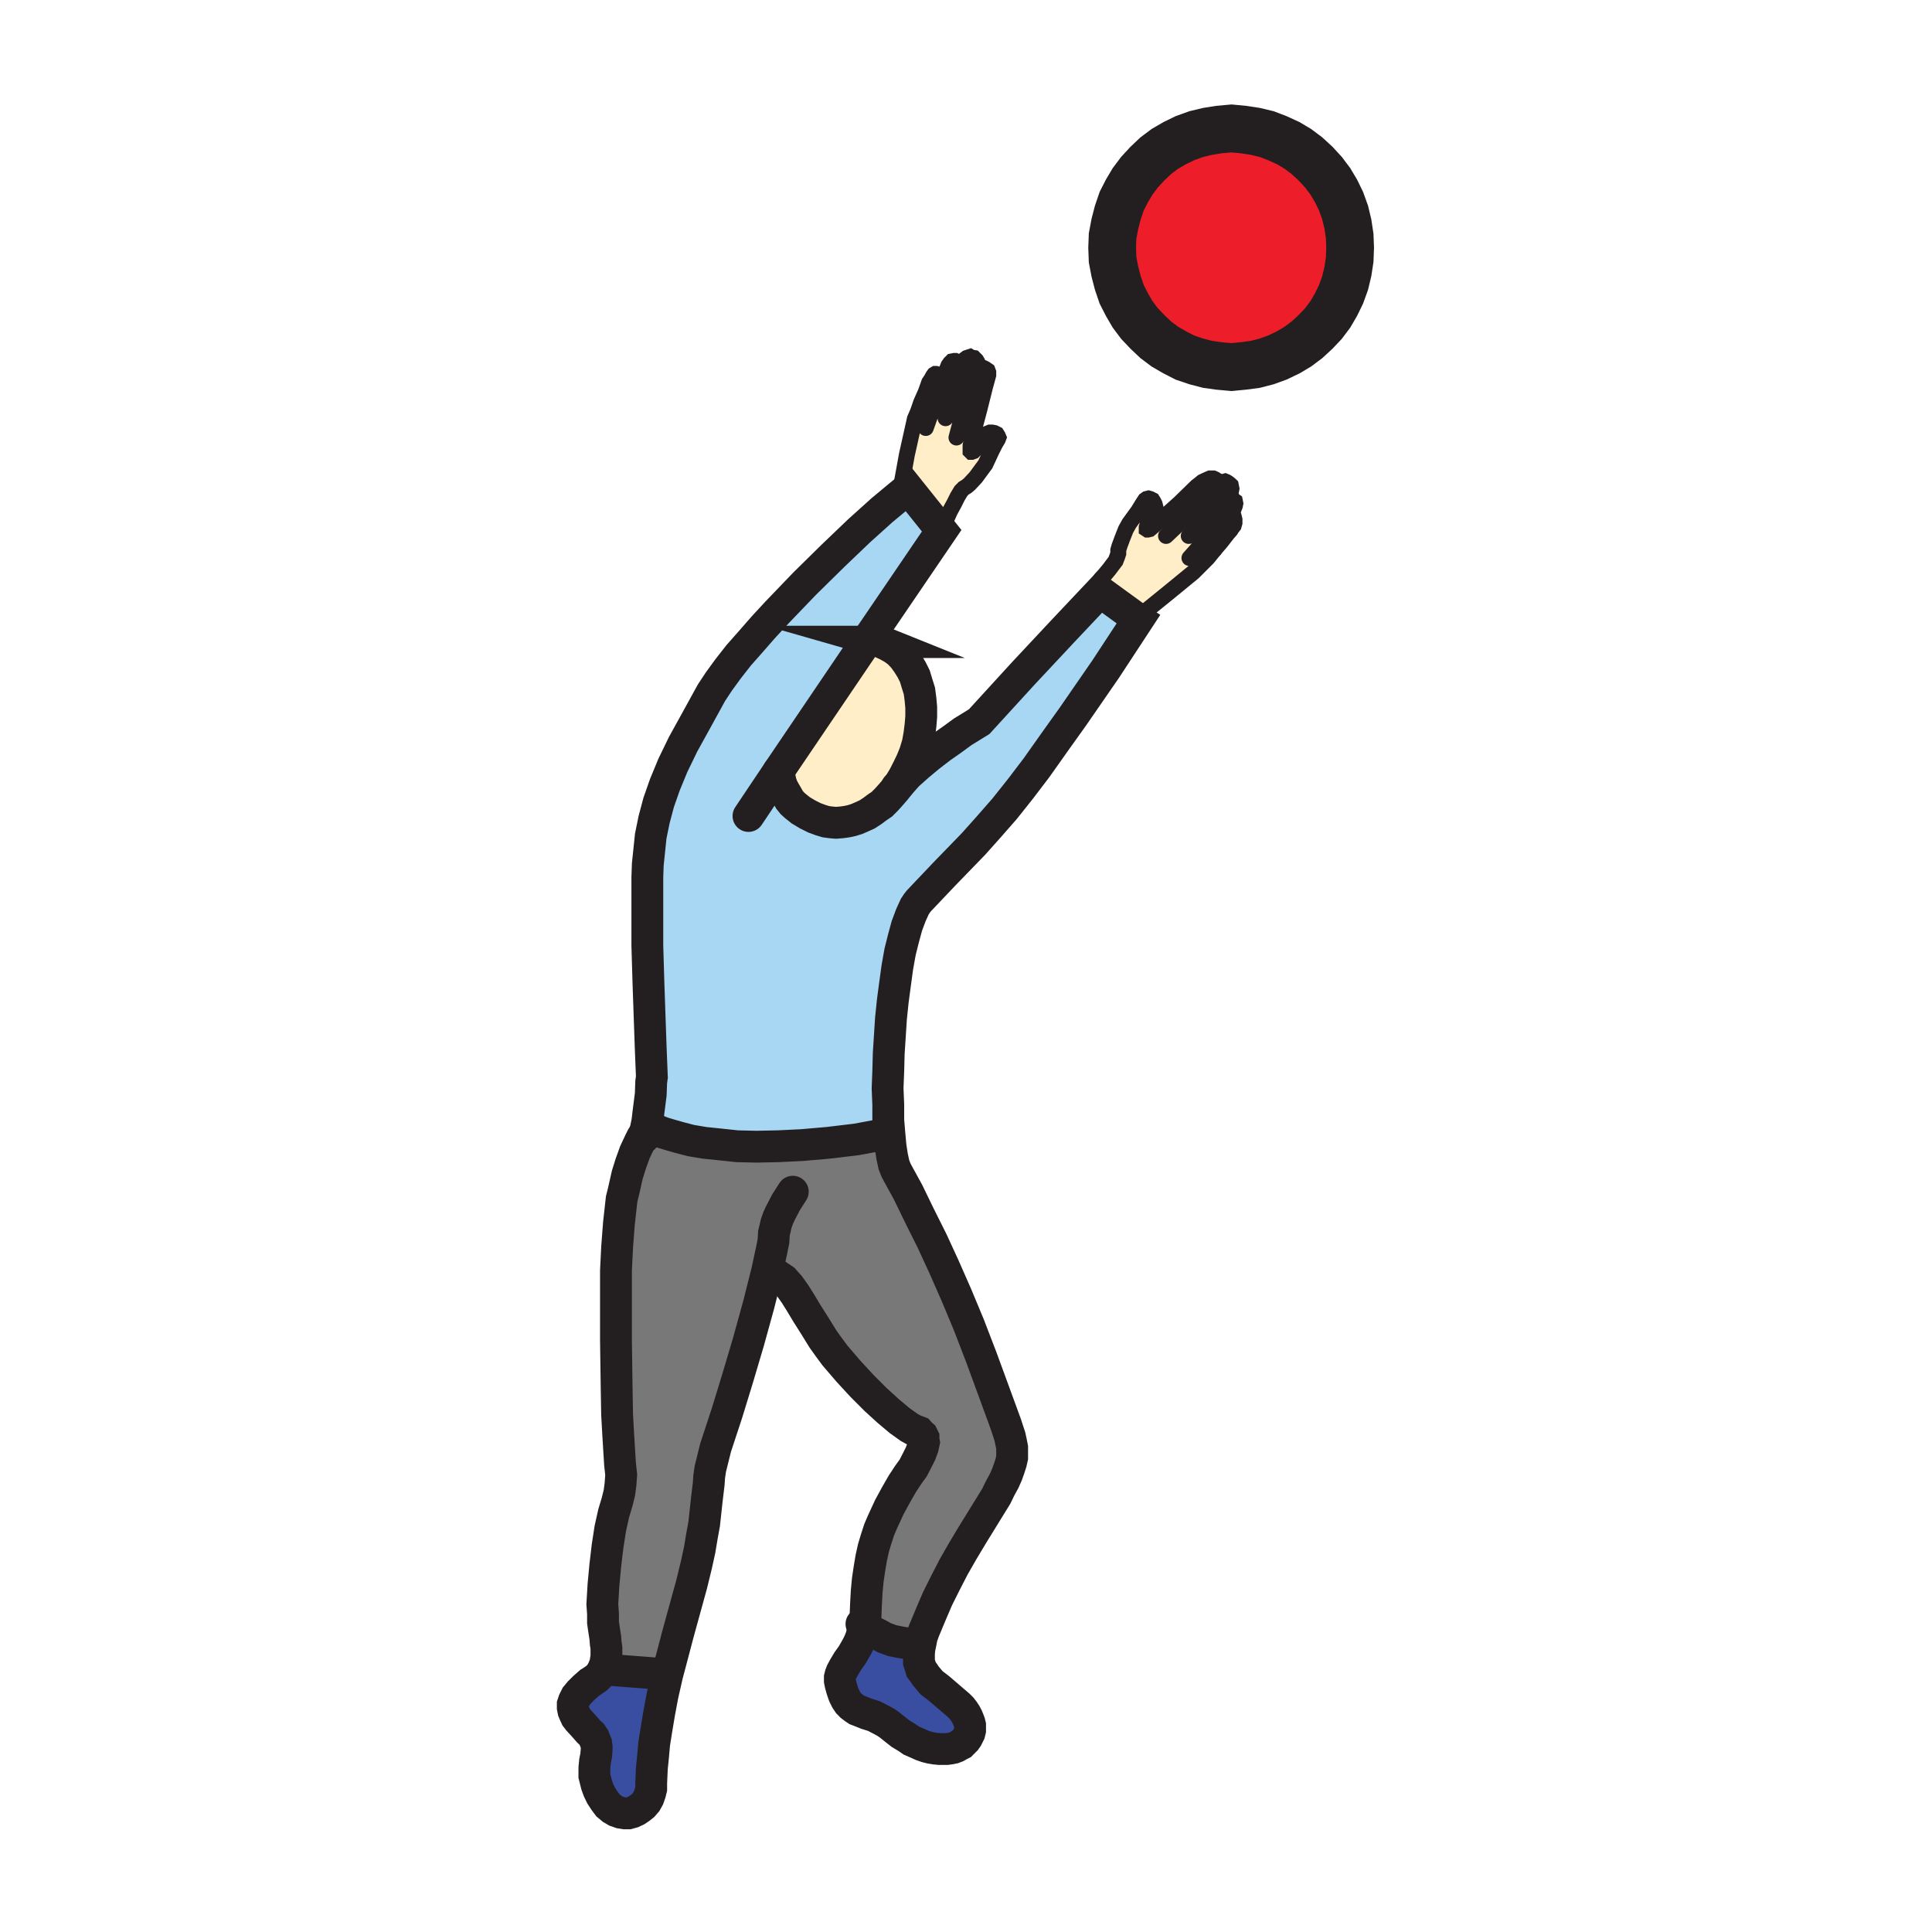
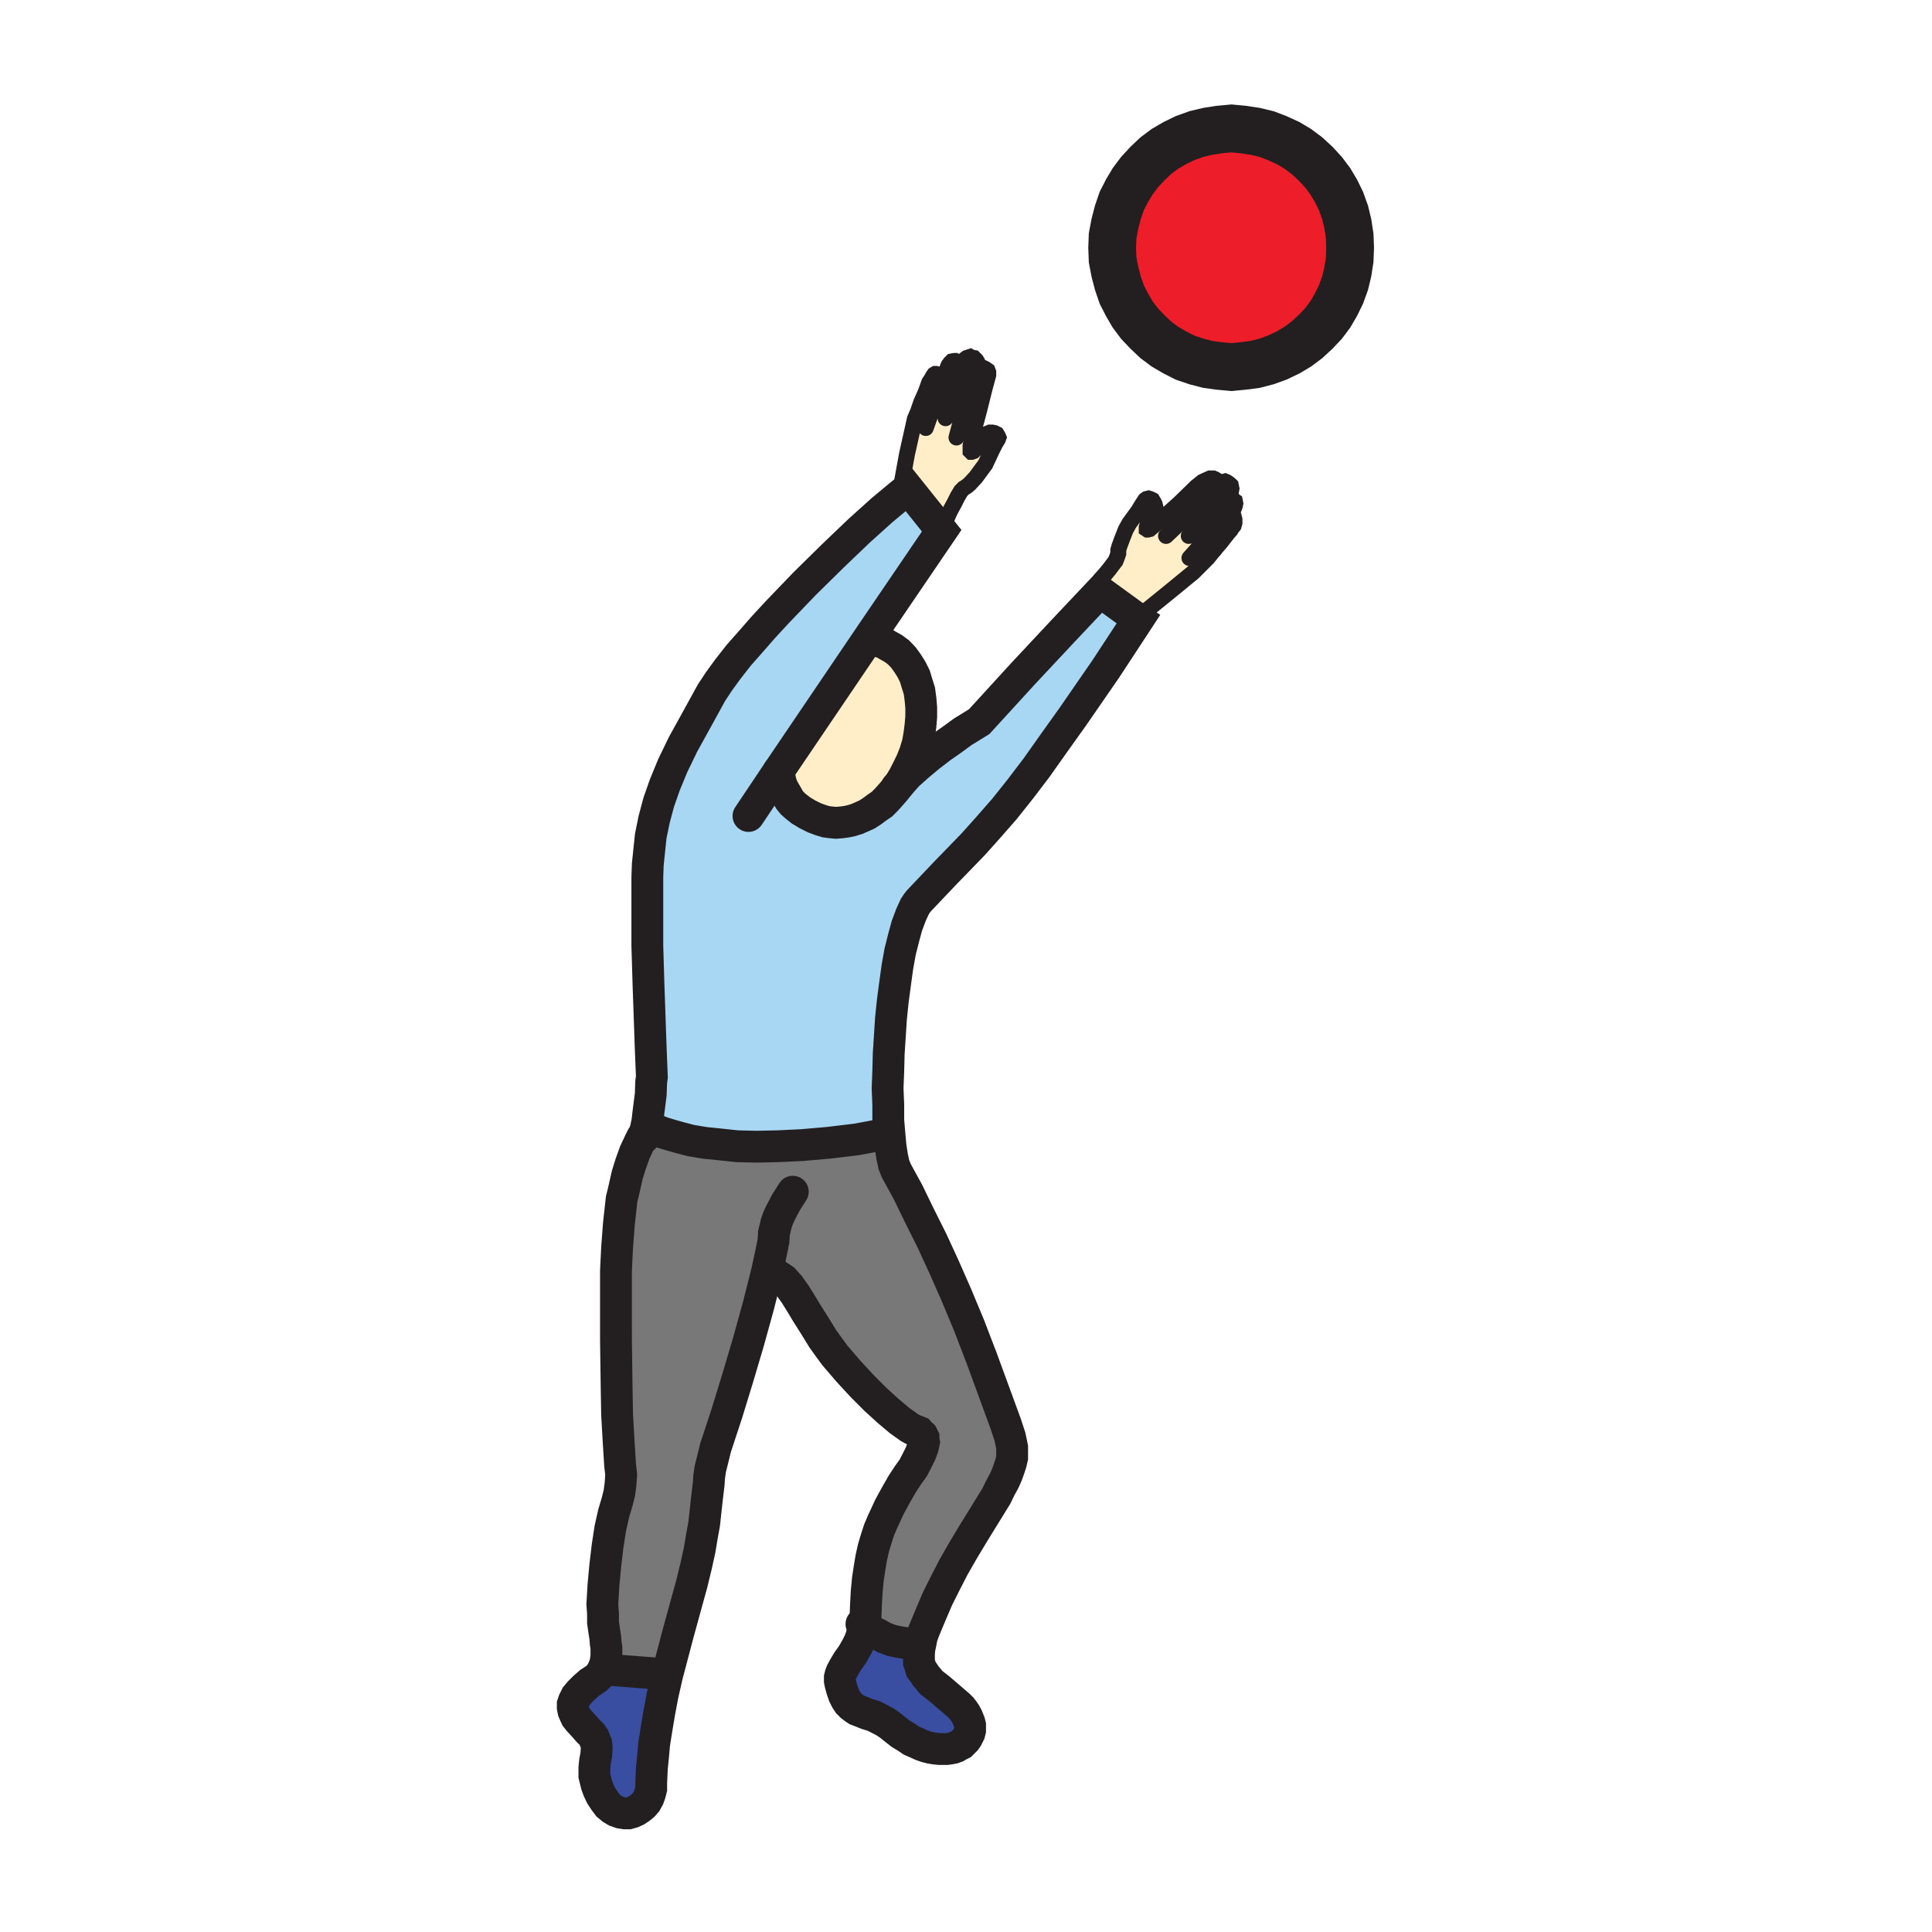
- <svg xmlns="http://www.w3.org/2000/svg" id="Layer_1" viewBox="0 0 850 850">
-   <style>.st0{fill:#394ea1}.st1{fill:#797878}.st2{fill:#a8d7f4}.st3{fill:#ffeec8}.st4{fill:#ed1e29}.st5,.st6,.st7,.st8{fill:none;stroke:#231f20;stroke-width:10.25;stroke-linecap:round;stroke-miterlimit:10}.st6,.st7,.st8{stroke-width:7}.st7,.st8{stroke-width:14}.st8{stroke-width:21}</style>
-   <path class="st0" d="M291.8 736.5l1.7.5-2 8.8-1.5 8-1.2 7.2-1 6.3-.5 5.7-.5 4.8-.3 6.7v2.5l-.5 2-.7 2-1 1.8-1.3 1.5-1.5 1.2-1.5 1-1.7.8-1.8.5h-1.7l-1.8-.3-2-.7-1.7-1-1.8-1.5-1.5-2-1.5-2.3-1.2-2.5-.8-2.2-.5-2-.5-2v-3.5l.3-3 .5-2.5.2-2.5v-1.3l-.2-1.5-.5-1.2-.5-1.3-1-1.5-1.3-1.2-2.2-2.5-2.3-2.5-1-1.3-.7-1.5-.5-1.2-.3-1.5v-1.5l.5-1.5 1-2 1.5-1.8 2-2 2.5-2.2.5-.3 1.5-1 1-.7 1-1 1-1.3.8-1.5h.5z" />
-   <path class="st1" d="M291.8 736.5l-26-2h-.5l1-2.5.5-3.2V725l-.3-2-.2-2.5-.5-3.2-.5-3.5V710l-.3-4.2.5-8.5.8-8.5 1-8.5 1.2-7.8 1.5-6.7 1.5-5 1-4 .5-3.8.3-4.2-.5-4.5-.8-13-.5-9-.2-11.3-.3-21.2V559l.5-10.2.8-10.5 1.2-10.8.8-3.2 1.7-7.5 1.5-4.8 1.8-5 2.2-4.7 1-2 1.3-2 2-2.5 1.2.7 4.5 1.8 3.3 1 4.2 1.2 5 1.3 6 1 6.8.7 7.5.8 8.5.2 9.5-.2 10.5-.5 11.5-1 12.5-1.5 13.5-2.5h1l.5 5.5.7 4.5.8 3.7 1 2.5 5.2 9.5 5 10.3 5.5 11 5.3 11.5 5.5 12.5 5.5 13.2 5.5 14.3 5.5 15 5.2 14.2 1.8 5.5.5 2.3.5 2.5v4.5l-.5 2.2-.8 2.5-1 2.8-1.2 2.7-1.8 3.3-1.7 3.5L428 675l-4.5 7.5-4 7-3.5 6.8-3.5 7-3 7-3 7.2-1 2.8-.5 2.7-1.2-.5-2 .3-2 .2-2-.2-1.8-.3-3.5-.7-3.5-1.3-2.7-1.5-2.5-1.2-3.8-2.5.8-4.3.2-5.2.3-5.5.5-5.3.7-4.7.8-4.8 1-4.5 1.2-4 1.3-4 1.5-3.5 3-6.5 3-5.5 2.7-4.7 2.5-3.8 2.3-3.2 1.7-3.3 1.5-3 1-2.7.5-2.3-.2-1v-1l-.5-1-.8-.7-.7-.8-1.3-.5-1.2-.5-1.8-1-4.2-3-5-4.2-5.5-5-6-6-6-6.5-6-7-2.8-3.8-2.5-3.5-3.7-6-3.3-5.2-2.7-4.5-2.5-4-2.5-3.5-2.5-2.8-1.5-1-1.5-1-1.5-1-1.8-.5-1-.2-3.7 14.7-4.5 16.3-4.8 16.2-4.7 15.3-2.8 8.5-2.2 6.7-1.3 5.3-1 4-.5 3.5-.2 3-.8 6.7-1.2 11-1 5.5-1 6-1.5 6.8-2 8.2-6 21.8-2.5 9.5-2.3 8.7z" />
-   <path class="st0" d="M380 715.3l3.8 2.5 2.5 1.2 2.7 1.5 3.5 1.3 3.5.7 1.8.3 2 .2 2-.2 2-.3 1.2.5-.5 2.3-.2 2.2v3.8l.5 1.5.5 1.7 1 1.3 1 1.5 2.5 3 3.5 2.7 8.5 7.3 1.2 1.2 1 1.3.8 1.2.7 1.3.5 1.2.5 1.3.3 1.2v2.3l-.3 1.2-.5 1-.5 1-.7 1-.8.8-1 1-1 .5-1.2.7-1.3.5-1.5.3-1.5.2h-3.2l-2-.2-1.8-.3-2-.5-2-.7-2.2-1-2.3-1-2.2-1.5-2.5-1.5-2.3-1.8-2.5-2-1.7-1.2-1.8-1-3.5-1.8-3.2-1-3-1.2-1.3-.5-1.2-.8-1.3-1-1.2-1.2-1-1.5-1-2-.8-2.3-.7-2.5-.3-1.5V738l.3-1.2.5-1.3 1.2-2.2 1.5-2.5 2-2.8 2-3.5 1-2 .8-2 .7-2.5z" />
-   <path class="st2" d="M283.8 498.3l1-4.8.5-4.2 1-7.8.2-5.5.3-2.2-.5-12.3-1-28.7-.5-16.8v-30l.2-5.7.5-4.8.8-7.7 1.5-7.3 2-7.5 2.7-7.7 3.5-8.5 4.5-9.3 5.8-10.5 6.7-12.2 3.3-5 4-5.5 4.7-6 5.3-6 5.5-6.3 6-6.5 12.2-12.7 12.5-12.3 11.5-11 10-9 7.8-6.5 3.7-3 14.8 18.5-31.3 46-40.5 59.8.5 2.7.5 2.3.8 2.2 1 1.8 1 1.7 1 1.8 1.2 1.5 1.3 1.2 2.5 2 3 1.8 3 1.5 2.7 1 2.3.7 2.2.3 2.3.2 2.5-.2 2.2-.3 2.3-.5 2.2-.7 2.3-1 2.2-1 2.3-1.5 2-1.5 2.2-1.5 2-2 1.8-2 2-2.3 1.7-2.2 3.8-4.3 4.7-4.2 4.8-4 5.2-4 5-3.5 4.5-3.3 7.3-4.5 19.2-21 17.3-18.5 16.7-17.7 16.5 12 .3.2-14.3 21.8-14.5 21-8 11.2-8 11.3-7 9.2-7 8.8-7 8-6.7 7.5-12.8 13.2-11.2 11.8-.8 1-1 1.5-1.7 3.7-1.8 4.8-1.5 5.5-1.5 6-1.2 6.7-1 7.3-1 7.5-.8 7.7-.5 7.8-.5 7.7-.2 7.8-.3 7.5.3 7.2v6.8l.5 6h-1l-13.5 2.5-12.5 1.5-11.5 1-10.5.5-9.5.2-8.5-.2-7.5-.8-6.8-.7-6-1-5-1.3-4.2-1.2-3.3-1-4.5-1.8-1.2-.7z" />
-   <path class="st3" d="M361 360.8l-2.7-1-3-1.5-3-1.8-2.5-2-1.3-1.2-1.2-1.5-1-1.8-1-1.7-1-1.8-.8-2.2-.5-2.3-.5-2.7 40.5-59.8 3.8 2.8.7.2 2.8 1.3 2.7 1.5 2.3 1.7 2.2 2.3 1.8 2.5 1.7 2.7 1.5 3 1 3.3 1 3.2.5 3.8.3 3.5v4l-.3 3.7-.5 4-.7 4-1.3 4.3-1.5 3.7-1.7 3.5-1.8 3.5-2 3.3-1.7 2.2-2 2.3-1.8 2-2 2-2.2 1.5-2 1.5-2.3 1.5-2.2 1-2.3 1-2.2.7-2.3.5-2.2.3-2.5.2-2.3-.2-2.2-.3z" />
-   <path class="st4" d="M541.8 56.5l5.2.5 5.3.8 5 1.2 4.7 1.8 4.8 2.2 4.2 2.5 4 3 3.8 3.5 3.5 3.8 3 4 2.5 4.2 2.2 4.5 1.8 5 1.2 5 .8 5.3.2 5.2-.2 5.3-.8 5.2-1.2 5-1.8 5-2.2 4.5-2.5 4.3-3 4-3.5 3.7-3.8 3.5-4 3-4.2 2.5-4.8 2.3-4.7 1.7-5 1.3-5.3.7-5.2.5-5.5-.5-5-.7-5-1.3-5-1.7-4.5-2.3-4.3-2.5-4-3-3.7-3.5-3.5-3.7-3-4-2.5-4.3-2.3-4.5-1.7-5-1.3-5-1-5.2-.2-5.3.2-5.2 1-5.3 1.3-5 1.7-5 2.3-4.5 2.5-4.2 3-4 3.5-3.8 3.7-3.5 4-3 4.3-2.5 4.5-2.2 5-1.8 5-1.2 5-.8z" />
-   <path class="st3" d="M429.8 159.8l-1.3 4 .8-1.3 1-.5 1.2-.5 1 .3 1 .5 1 .7.3.8v1.2l-1.5 5.5-2.5 10L428 191l-1 5v2.5l.3.3h.2l.8-.3.7-.7.8-1 1.5-1.8.5-1 .5-1 .7-1 1.3-1.2 1.2-.5h1l1 .2 1 .5.5.8.3.7-.3.8-1.2 2-1.5 3-2.8 6-2 2.7-2.2 3-2.8 3-1.2 1-1.3.8-.5.5-.7.7-1.5 2.5-1.5 3-1.8 3.3-2.7 6-1 2.7-14.8-18.5-3.7 3 1.2-7 2-11 2.5-11.2 1-4.5 1.3-3 1.5-4.3 2-4.5 1.5-4.2 1-1.5.7-1.3.5-.7.5-.3h.3l1.7.5.8.8.2 1v1.2l2-5.2.8-2 .7-1 .8-.8 1-.2h.5l1 .5.5.5.5.2.2.8v.7l-.2.8 1-2.3.7-1.5 1.3-1 1.5-.5.5.3 1.2.2.5.5.5.5.3.5zM542 230.3l.3.2v.5l-.5 1-.5 1.3-1.3 1.5-2.7 3.5-3 3.5-3 3.7-2.5 2.5-3.8 3.8-10 8.2-9 7.3-4 3.2-1.5 1.8-16.5-12 .3-5.5 1.2-1.3 2.5-3 1.5-2 1.3-1.7.7-1.8.5-1.5V242l.5-1.7 1.3-3.5 1.5-3.8 1.5-2.7 4-5.5 1.7-2.8 1.3-2 .7-.5.8-.2.7.2 1 .5.5.8.5 1 .3 1.2-.5 1.8-.5 1-.8 1-.5 1-1 2-.2 1.2-.3 1v.8l.3.2h.2l.8-.2 1.2-1 4-3.3 8-7.2 7.5-7.3 1.3-1 1.2-1 1.5-.7 1.8-.8h1.5l.7.3.8.5.7 1 .8 1 1-1 .5-.3.7-.2.5.2.8.5 1 .8.2.2.3 1.5-.3 1.5-1 1.8-1.5 1.7.8-.5.5-.5h.7l.5.3.8.2.7.8.3.2.2 1-.2 1-.5 1.3-1.5 1.5-1 1.2-2.8 3 1.3-.5 1-.2.7.2 1 .8z" />
-   <path class="st5" d="M532.5 230.3l4-3.8 1-.5 1-.2 1 .2.8.5.5.8.5.7.2.8v1l-.2.7-.8 1" />
-   <path class="st6" d="M534.3 241.8l3-3.5 2.7-3.5 1.3-1.5.5-1.3.5-1v-.5l-.3-.2-.5-.5-1-.8-.7-.2-1 .2-1.3.5" />
-   <path class="st7" d="M387.5 282.5h.8l-.5-.2h-1l.7.2 2.8 1.3 2.7 1.5 2.3 1.7 2.2 2.3 1.8 2.5 1.7 2.7 1.5 3 1 3.3 1 3.2.5 3.8.3 3.5v4l-.3 3.7-.5 4-.7 4-1.3 4.3-1.5 3.7-1.7 3.5-1.8 3.5-2 3.3-1.7 2.2-2 2.3-1.8 2-2 2-2.2 1.5-2 1.5-2.3 1.5-2.2 1-2.3 1-2.2.7-2.3.5-2.2.3-2.5.2-2.3-.2-2.2-.3-2.3-.7-2.7-1-3-1.5-3-1.8-2.5-2-1.3-1.2-1.2-1.5-1-1.8-1-1.7-1-1.8-.8-2.2-.5-2.3-.5-2.7M379 714.5l1 .8 3.8 2.5 2.5 1.2 2.7 1.5 3.5 1.3 3.5.7 1.8.3 2 .2 2-.2 2-.3M285.8 495.8l1.2.7 4.5 1.8 3.3 1 4.2 1.2 5 1.3 6 1 6.8.7 7.5.8 8.5.2 9.5-.2 10.5-.5 11.5-1 12.5-1.5 13.5-2.5" />
-   <path class="st7" d="M283.3 500.5l.5-2.2 1-4.8.5-4.2 1-7.8.2-5.5.3-2.2-.5-12.3-1-28.7-.5-16.8v-30l.2-5.7.5-4.8.8-7.7 1.5-7.3 2-7.5 2.7-7.7 3.5-8.5 4.5-9.3 5.8-10.5 6.7-12.2 3.3-5 4-5.5 4.7-6 5.3-6 5.5-6.3 6-6.5 12.2-12.7 12.5-12.3 11.5-11 10-9 7.8-6.5 3.7-3 14.8 18.5-31.3 46-40.5 59.8-13.2 19.7M291.8 736.5l-26-2" />
-   <path class="st7" d="M348.8 524.3l-3 4.7-2.5 4.8-1 2.2-.8 2.3-.5 2.2-.5 2-.2 3.5-.8 4-2 9.3-3.7 14.7-4.5 16.3-4.8 16.2-4.7 15.3-2.8 8.5-2.2 6.7-1.3 5.3-1 4-.5 3.5-.2 3-.8 6.7-1.2 11-1 5.5-1 6-1.5 6.8-2 8.2-6 21.8-2.5 9.5-2.3 8.7-2 8.8-1.5 8-1.2 7.2-1 6.3-.5 5.7-.5 4.8-.3 6.7v2.5l-.5 2-.7 2-1 1.8-1.3 1.5-1.5 1.2-1.5 1-1.7.8-1.8.5h-1.7l-1.8-.3-2-.7-1.7-1-1.8-1.5-1.5-2-1.5-2.3-1.2-2.5-.8-2.2-.5-2-.5-2v-3.5l.3-3 .5-2.5.2-2.5v-1.3l-.2-1.5-.5-1.2-.5-1.3-1-1.5-1.3-1.2-2.2-2.5-2.3-2.5-1-1.3-.7-1.5-.5-1.2-.3-1.5v-1.5l.5-1.5 1-2 1.5-1.8 2-2 2.5-2.2.5-.3 1.5-1 1-.7 1-1 1-1.3.8-1.5 1-2.5.5-3.2V725l-.3-2-.2-2.5-.5-3.2-.5-3.5V710l-.3-4.2.5-8.5.8-8.5 1-8.5 1.2-7.8 1.5-6.7 1.5-5 1-4 .5-3.8.3-4.2-.5-4.5-.8-13-.5-9-.2-11.3-.3-21.2V559l.5-10.2.8-10.5 1.2-10.8.8-3.2 1.7-7.5 1.5-4.8 1.8-5 2.2-4.7 1-2 1.3-2 2-2.5" />
-   <path class="st7" d="M394.5 346.3l1-1 3.8-4.3 4.7-4.2 4.8-4 5.2-4 5-3.5 4.5-3.3 7.3-4.5 19.2-21 17.3-18.5 16.7-17.7 16.5 12 .3.2-14.3 21.8-14.5 21-8 11.2-8 11.3-7 9.2-7 8.8-7 8-6.7 7.5-12.8 13.2-11.2 11.8-.8 1-1 1.5-1.7 3.7-1.8 4.8-1.5 5.5-1.5 6-1.2 6.7-1 7.3-1 7.5-.8 7.7-.5 7.8-.5 7.7-.2 7.8-.3 7.5.3 7.2v6.8l.5 6 .5 5.5.7 4.5.8 3.7 1 2.5 5.2 9.5 5 10.3 5.5 11 5.3 11.5 5.5 12.5 5.5 13.2 5.5 14.3 5.5 15 5.2 14.2 1.8 5.5.5 2.3.5 2.5v4.5l-.5 2.2-.8 2.5-1 2.8-1.2 2.7-1.8 3.3-1.7 3.5L428 675l-4.5 7.5-4 7-3.5 6.8-3.5 7-3 7-3 7.2-1 2.8-.5 2.7-.5 2.3-.2 2.2v3.8l.5 1.5.5 1.7 1 1.3 1 1.5 2.5 3 3.5 2.7 8.5 7.3 1.2 1.2 1 1.3.8 1.2.7 1.3.5 1.2.5 1.3.3 1.2v2.3l-.3 1.2-.5 1-.5 1-.7 1-.8.8-1 1-1 .5-1.2.7-1.3.5-1.5.3-1.5.2h-3.2l-2-.2-1.8-.3-2-.5-2-.7-2.2-1-2.3-1-2.2-1.5-2.5-1.5-2.3-1.8-2.5-2-1.7-1.2-1.8-1-3.5-1.8-3.2-1-3-1.2-1.3-.5-1.2-.8-1.3-1-1.2-1.2-1-1.5-1-2-.8-2.3-.7-2.5-.3-1.5V738l.3-1.2.5-1.3 1.2-2.2 1.5-2.5 2-2.8 2-3.5 1-2 .8-2 .7-2.5.5-2.7.8-4.3.2-5.2.3-5.5.5-5.3.7-4.7.8-4.8 1-4.5 1.2-4 1.3-4 1.5-3.5 3-6.5 3-5.5 2.7-4.7 2.5-3.8 2.3-3.2 1.7-3.3 1.5-3 1-2.7.5-2.3-.2-1v-1l-.5-1-.8-.7-.7-.8-1.3-.5-1.2-.5-1.8-1-4.2-3-5-4.2-5.5-5-6-6-6-6.5-6-7-2.8-3.8-2.5-3.5-3.7-6-3.3-5.2-2.7-4.5-2.5-4-2.5-3.5-2.5-2.8-1.5-1-1.5-1-1.5-1-1.8-.5" />
-   <path class="st6" d="M433.3 170.5l1.5-5.5v-1.2l-.3-.8-1-.7-1-.5-1-.3-1.2.5-1 .5-.8 1.3M428 191l2.8-10.5 2.5-10M433 192l-.7 1-.5 1-.5 1-1.5 1.8-.8 1-.7.7-.8.3h-.2l-.3-.3V196l1-5M414.3 233.5l1-2.7 2.7-6 1.8-3.3 1.5-3 1.5-2.5.7-.7.5-.5 1.3-.8 1.2-1 2.8-3 2.2-3 2-2.7 2.8-6 1.5-3 1.2-2 .3-.8-.3-.7-.5-.8-1-.5-1-.2h-1l-1.2.5-1.3 1.2M405.3 177l2-4.5 1.5-4.2 1-1.5.7-1.3.5-.7.5-.3h.3l1.7.5.8.8.2 1v1.2l.3.3M395.5 218.8l.3-.8 1.2-7 2-11 2.5-11.2 1-4.5 1.3-3 1.5-4.3" />
-   <path class="st6" d="M407.3 188.3l7.2-20.3 2-5.2.8-2 .7-1 .8-.8 1-.2h.5l1 .5.5.5.5.2.2.8v.7l-.2.8-1.5 5.5-2 7.2-2.8 9M422.3 162.3l1-2.3.7-1.5 1.3-1 1.5-.5.5.3 1.2.2.5.5.5.5.3.5v.8l-1.3 4-7.7 28.7M511 228.5l8-7.2 7.5-7.3 1.3-1 1.2-1 1.5-.7 1.8-.8h1.5l.7.3.8.5.7 1 .8 1 .2.5M507.8 224.8l-.5 1-.8 1-.5 1-1 2-.2 1.2-.3 1v.8l.3.2h.2l.8-.2 1.2-1 4-3.3M484.3 254.8l1.2-1.3 2.5-3 1.5-2 1.3-1.7.7-1.8.5-1.5V242l.5-1.7 1.3-3.5 1.5-3.8 1.5-2.7 4-5.5 1.7-2.8 1.3-2 .7-.5.8-.2.7.2 1 .5.5.8.5 1 .3 1.2-.5 1.8M502 270.5l4-3.2 9-7.3 10-8.2 3.8-3.8 2.5-2.5 3-3.7M523.3 245.5l14.2-16 2.8-3 1-1.2 1.5-1.5.5-1.3.2-1-.2-1-.3-.2-.7-.8-.8-.2-.5-.3h-.7l-.5.5-.8.5-4.2 4-5.3 5.3-6.5 6.5" />
-   <path class="st6" d="M539 220l1.5-1.7 1-1.8.3-1.5-.3-1.5-.2-.2-1-.8-.8-.5-.5-.2-.7.2-.5.3-1 1-23.8 22.5" />
-   <path class="st8" d="M594 109l-.2 5.3-.8 5.2-1.2 5-1.8 5-2.2 4.5-2.5 4.3-3 4-3.5 3.7-3.8 3.5-4 3-4.2 2.5-4.8 2.3-4.7 1.7-5 1.3-5.3.7-5.2.5-5.5-.5-5-.7-5-1.3-5-1.7-4.5-2.3-4.3-2.5-4-3-3.7-3.5-3.5-3.7-3-4-2.5-4.3-2.3-4.5-1.7-5-1.3-5-1-5.2-.2-5.3.2-5.2 1-5.3 1.3-5 1.7-5 2.3-4.5 2.5-4.2 3-4 3.5-3.8 3.7-3.5 4-3 4.3-2.5 4.5-2.2 5-1.8 5-1.2 5-.8 5.5-.5 5.2.5 5.3.8 5 1.2 4.7 1.8 4.8 2.2 4.2 2.5 4 3 3.8 3.5 3.5 3.8 3 4 2.5 4.2 2.2 4.5 1.8 5 1.2 5 .8 5.3z" />
+ <svg xmlns="http://www.w3.org/2000/svg" id="Layer_1" viewBox="0 0 850 850" version="1.1">
+   <defs id="defs17" />
+   <style id="style1">.st0{fill:#394ea1}.st1{fill:#797878}.st2{fill:#a8d7f4}.st3{fill:#ffeec8}.st4{fill:#ed1e29}.st5,.st6,.st7,.st8{fill:none;stroke:#231f20;stroke-width:10.25;stroke-linecap:round;stroke-miterlimit:10}.st6,.st7,.st8{stroke-width:7}.st7,.st8{stroke-width:14}.st8{stroke-width:21}</style>
+   <path class="st0" d="M291.8 736.5l1.7.5-2 8.8-1.5 8-1.2 7.2-1 6.3-.5 5.7-.5 4.8-.3 6.7v2.5l-.5 2-.7 2-1 1.8-1.3 1.5-1.5 1.2-1.5 1-1.7.8-1.8.5h-1.7l-1.8-.3-2-.7-1.7-1-1.8-1.5-1.5-2-1.5-2.3-1.2-2.5-.8-2.2-.5-2-.5-2v-3.5l.3-3 .5-2.5.2-2.5v-1.3l-.2-1.5-.5-1.2-.5-1.3-1-1.5-1.3-1.2-2.2-2.5-2.3-2.5-1-1.3-.7-1.5-.5-1.2-.3-1.5v-1.5l.5-1.5 1-2 1.5-1.8 2-2 2.5-2.2.5-.3 1.5-1 1-.7 1-1 1-1.3.8-1.5h.5z" id="path1" />
+   <path class="st1" d="M291.8 736.5l-26-2h-.5l1-2.5.5-3.2V725l-.3-2-.2-2.5-.5-3.2-.5-3.5V710l-.3-4.2.5-8.5.8-8.5 1-8.5 1.2-7.8 1.5-6.7 1.5-5 1-4 .5-3.8.3-4.2-.5-4.5-.8-13-.5-9-.2-11.3-.3-21.2V559l.5-10.2.8-10.5 1.2-10.8.8-3.2 1.7-7.5 1.5-4.8 1.8-5 2.2-4.7 1-2 1.3-2 2-2.5 1.2.7 4.5 1.8 3.3 1 4.2 1.2 5 1.3 6 1 6.8.7 7.5.8 8.5.2 9.5-.2 10.5-.5 11.5-1 12.5-1.5 13.5-2.5h1l.5 5.5.7 4.5.8 3.7 1 2.5 5.2 9.5 5 10.3 5.5 11 5.3 11.5 5.5 12.5 5.5 13.2 5.5 14.3 5.5 15 5.2 14.2 1.8 5.5.5 2.3.5 2.5v4.5l-.5 2.2-.8 2.5-1 2.8-1.2 2.7-1.8 3.3-1.7 3.5L428 675l-4.5 7.5-4 7-3.5 6.8-3.5 7-3 7-3 7.2-1 2.8-.5 2.7-1.2-.5-2 .3-2 .2-2-.2-1.8-.3-3.5-.7-3.5-1.3-2.7-1.5-2.5-1.2-3.8-2.5.8-4.3.2-5.2.3-5.5.5-5.3.7-4.7.8-4.8 1-4.5 1.2-4 1.3-4 1.5-3.5 3-6.5 3-5.5 2.7-4.7 2.5-3.8 2.3-3.2 1.7-3.3 1.5-3 1-2.7.5-2.3-.2-1v-1l-.5-1-.8-.7-.7-.8-1.3-.5-1.2-.5-1.8-1-4.2-3-5-4.2-5.5-5-6-6-6-6.5-6-7-2.8-3.8-2.5-3.5-3.7-6-3.3-5.2-2.7-4.5-2.5-4-2.5-3.5-2.5-2.8-1.5-1-1.5-1-1.5-1-1.8-.5-1-.2-3.7 14.7-4.5 16.3-4.8 16.2-4.7 15.3-2.8 8.5-2.2 6.7-1.3 5.3-1 4-.5 3.5-.2 3-.8 6.7-1.2 11-1 5.5-1 6-1.5 6.8-2 8.2-6 21.8-2.5 9.5-2.3 8.7z" id="path2" />
+   <path class="st0" d="M380 715.3l3.8 2.5 2.5 1.2 2.7 1.5 3.5 1.3 3.5.7 1.8.3 2 .2 2-.2 2-.3 1.2.5-.5 2.3-.2 2.2v3.8l.5 1.5.5 1.7 1 1.3 1 1.5 2.5 3 3.5 2.7 8.5 7.3 1.2 1.2 1 1.3.8 1.2.7 1.3.5 1.2.5 1.3.3 1.2v2.3l-.3 1.2-.5 1-.5 1-.7 1-.8.8-1 1-1 .5-1.2.7-1.3.5-1.5.3-1.5.2h-3.2l-2-.2-1.8-.3-2-.5-2-.7-2.2-1-2.3-1-2.2-1.5-2.5-1.5-2.3-1.8-2.5-2-1.7-1.2-1.8-1-3.5-1.8-3.2-1-3-1.2-1.3-.5-1.2-.8-1.3-1-1.2-1.2-1-1.5-1-2-.8-2.3-.7-2.5-.3-1.5V738l.3-1.2.5-1.3 1.2-2.2 1.5-2.5 2-2.8 2-3.5 1-2 .8-2 .7-2.5z" id="path3" />
+   <path class="st2" d="M283.8 498.3l1-4.8.5-4.2 1-7.8.2-5.5.3-2.2-.5-12.3-1-28.7-.5-16.8v-30l.2-5.7.5-4.8.8-7.7 1.5-7.3 2-7.5 2.7-7.7 3.5-8.5 4.5-9.3 5.8-10.5 6.7-12.2 3.3-5 4-5.5 4.7-6 5.3-6 5.5-6.3 6-6.5 12.2-12.7 12.5-12.3 11.5-11 10-9 7.8-6.5 3.7-3 14.8 18.5-31.3 46-40.5 59.8.5 2.7.5 2.3.8 2.2 1 1.8 1 1.7 1 1.8 1.2 1.5 1.3 1.2 2.5 2 3 1.8 3 1.5 2.7 1 2.3.7 2.2.3 2.3.2 2.5-.2 2.2-.3 2.3-.5 2.2-.7 2.3-1 2.2-1 2.3-1.5 2-1.5 2.2-1.5 2-2 1.8-2 2-2.3 1.7-2.2 3.8-4.3 4.7-4.2 4.8-4 5.2-4 5-3.5 4.5-3.3 7.3-4.5 19.2-21 17.3-18.5 16.7-17.7 16.5 12 .3.2-14.3 21.8-14.5 21-8 11.2-8 11.3-7 9.2-7 8.8-7 8-6.7 7.5-12.8 13.2-11.2 11.8-.8 1-1 1.5-1.7 3.7-1.8 4.8-1.5 5.5-1.5 6-1.2 6.7-1 7.3-1 7.5-.8 7.7-.5 7.8-.5 7.7-.2 7.8-.3 7.5.3 7.2v6.8l.5 6h-1l-13.5 2.5-12.5 1.5-11.5 1-10.5.5-9.5.2-8.5-.2-7.5-.8-6.8-.7-6-1-5-1.3-4.2-1.2-3.3-1-4.5-1.8-1.2-.7z" id="path4" />
+   <path class="st3" d="M361 360.8l-2.7-1-3-1.5-3-1.8-2.5-2-1.3-1.2-1.2-1.5-1-1.8-1-1.7-1-1.8-.8-2.2-.5-2.3-.5-2.7 40.5-59.8 3.8 2.8.7.2 2.8 1.3 2.7 1.5 2.3 1.7 2.2 2.3 1.8 2.5 1.7 2.7 1.5 3 1 3.3 1 3.2.5 3.8.3 3.5v4l-.3 3.7-.5 4-.7 4-1.3 4.3-1.5 3.7-1.7 3.5-1.8 3.5-2 3.3-1.7 2.2-2 2.3-1.8 2-2 2-2.2 1.5-2 1.5-2.3 1.5-2.2 1-2.3 1-2.2.7-2.3.5-2.2.3-2.5.2-2.3-.2-2.2-.3z" id="path5" />
+   <path class="st4" d="M541.8 56.5l5.2.5 5.3.8 5 1.2 4.7 1.8 4.8 2.2 4.2 2.5 4 3 3.8 3.5 3.5 3.8 3 4 2.5 4.2 2.2 4.5 1.8 5 1.2 5 .8 5.3.2 5.2-.2 5.3-.8 5.2-1.2 5-1.8 5-2.2 4.5-2.5 4.3-3 4-3.5 3.7-3.8 3.5-4 3-4.2 2.5-4.8 2.3-4.7 1.7-5 1.3-5.3.7-5.2.5-5.5-.5-5-.7-5-1.3-5-1.7-4.5-2.3-4.3-2.5-4-3-3.7-3.5-3.5-3.7-3-4-2.5-4.3-2.3-4.5-1.7-5-1.3-5-1-5.2-.2-5.3.2-5.2 1-5.3 1.3-5 1.7-5 2.3-4.5 2.5-4.2 3-4 3.5-3.8 3.7-3.5 4-3 4.3-2.5 4.5-2.2 5-1.8 5-1.2 5-.8z" id="path6" />
+   <path class="st3" d="M429.8 159.8l-1.3 4 .8-1.3 1-.5 1.2-.5 1 .3 1 .5 1 .7.3.8v1.2l-1.5 5.5-2.5 10L428 191l-1 5v2.5l.3.3h.2l.8-.3.7-.7.8-1 1.5-1.8.5-1 .5-1 .7-1 1.3-1.2 1.2-.5h1l1 .2 1 .5.5.8.3.7-.3.8-1.2 2-1.5 3-2.8 6-2 2.7-2.2 3-2.8 3-1.2 1-1.3.8-.5.5-.7.7-1.5 2.5-1.5 3-1.8 3.3-2.7 6-1 2.7-14.8-18.5-3.7 3 1.2-7 2-11 2.5-11.2 1-4.5 1.3-3 1.5-4.3 2-4.5 1.5-4.2 1-1.5.7-1.3.5-.7.5-.3h.3l1.7.5.8.8.2 1v1.2l2-5.2.8-2 .7-1 .8-.8 1-.2h.5l1 .5.5.5.5.2.2.8v.7l-.2.8 1-2.3.7-1.5 1.3-1 1.5-.5.5.3 1.2.2.5.5.5.5.3.5zM542 230.3l.3.2v.5l-.5 1-.5 1.3-1.3 1.5-2.7 3.5-3 3.5-3 3.7-2.5 2.5-3.8 3.8-10 8.2-9 7.3-4 3.2-1.5 1.8-16.5-12 .3-5.5 1.2-1.3 2.5-3 1.5-2 1.3-1.7.7-1.8.5-1.5V242l.5-1.7 1.3-3.5 1.5-3.8 1.5-2.7 4-5.5 1.7-2.8 1.3-2 .7-.5.8-.2.7.2 1 .5.5.8.5 1 .3 1.2-.5 1.8-.5 1-.8 1-.5 1-1 2-.2 1.2-.3 1v.8l.3.2h.2l.8-.2 1.2-1 4-3.3 8-7.2 7.5-7.3 1.3-1 1.2-1 1.5-.7 1.8-.8h1.5l.7.3.8.5.7 1 .8 1 1-1 .5-.3.7-.2.5.2.8.5 1 .8.2.2.3 1.5-.3 1.5-1 1.8-1.5 1.7.8-.5.5-.5h.7l.5.3.8.2.7.8.3.2.2 1-.2 1-.5 1.3-1.5 1.5-1 1.2-2.8 3 1.3-.5 1-.2.7.2 1 .8z" id="path7" />
+   <path class="st5" d="M532.5 230.3l4-3.8 1-.5 1-.2 1 .2.8.5.5.8.5.7.2.8v1l-.2.7-.8 1" id="path8" />
+   <path class="st6" d="M534.3 241.8l3-3.5 2.7-3.5 1.3-1.5.5-1.3.5-1v-.5l-.3-.2-.5-.5-1-.8-.7-.2-1 .2-1.3.5" id="path9" />
+   <path class="st7" d="m 387.5,282.5 h 0.8 l 2,1.3 2.7,1.5 2.3,1.7 2.2,2.3 1.8,2.5 1.7,2.7 1.5,3 1,3.3 1,3.2 0.5,3.8 0.3,3.5 v 4 l -0.3,3.7 -0.5,4 -0.7,4 -1.3,4.3 -1.5,3.7 -1.7,3.5 -1.8,3.5 -2,3.3 -1.7,2.2 -2,2.3 -1.8,2 -2,2 -2.2,1.5 -2,1.5 -2.3,1.5 -2.2,1 -2.3,1 -2.2,0.7 -2.3,0.5 -2.2,0.3 -2.5,0.2 -2.3,-0.2 -2.2,-0.3 -2.3,-0.7 -2.7,-1 -3,-1.5 -3,-1.8 -2.5,-2 -1.3,-1.2 -1.2,-1.5 -1,-1.8 -1,-1.7 -1,-1.8 -0.8,-2.2 -0.5,-2.3 -0.5,-2.7 m 36.5,375.2 1,0.8 3.8,2.5 2.5,1.2 2.7,1.5 3.5,1.3 3.5,0.7 1.8,0.3 2,0.2 2,-0.2 2,-0.3 m -118,-226.7 1.2,0.7 4.5,1.8 3.3,1 4.2,1.2 5,1.3 6,1 6.8,0.7 7.5,0.8 8.5,0.2 9.5,-0.2 10.5,-0.5 11.5,-1 12.5,-1.5 13.5,-2.5" id="path10" />
+   <path class="st7" d="m 283.3,500.5 0.5,-2.2 1,-4.8 0.5,-4.2 1,-7.8 0.2,-5.5 0.3,-2.2 -0.5,-12.3 -1,-28.7 -0.5,-16.8 v -30 l 0.2,-5.7 0.5,-4.8 0.8,-7.7 1.5,-7.3 2,-7.5 2.7,-7.7 3.5,-8.5 4.5,-9.3 5.8,-10.5 6.7,-12.2 3.3,-5 4,-5.5 4.7,-6 5.3,-6 5.5,-6.3 6,-6.5 12.2,-12.7 12.5,-12.3 11.5,-11 10,-9 7.8,-6.5 3.7,-3 14.8,18.5 -31.3,46 -40.5,59.8 -13.2,19.7 m -37.5,377.5 -26,-2" id="path11" />
+   <path class="st7" d="M348.8 524.3l-3 4.7-2.5 4.8-1 2.2-.8 2.3-.5 2.2-.5 2-.2 3.5-.8 4-2 9.3-3.7 14.7-4.5 16.3-4.8 16.2-4.7 15.3-2.8 8.5-2.2 6.7-1.3 5.3-1 4-.5 3.5-.2 3-.8 6.7-1.2 11-1 5.5-1 6-1.5 6.8-2 8.2-6 21.8-2.5 9.5-2.3 8.7-2 8.8-1.5 8-1.2 7.2-1 6.3-.5 5.7-.5 4.8-.3 6.7v2.5l-.5 2-.7 2-1 1.8-1.3 1.5-1.5 1.2-1.5 1-1.7.8-1.8.5h-1.7l-1.8-.3-2-.7-1.7-1-1.8-1.5-1.5-2-1.5-2.3-1.2-2.5-.8-2.2-.5-2-.5-2v-3.5l.3-3 .5-2.5.2-2.5v-1.3l-.2-1.5-.5-1.2-.5-1.3-1-1.5-1.3-1.2-2.2-2.5-2.3-2.5-1-1.3-.7-1.5-.5-1.2-.3-1.5v-1.5l.5-1.5 1-2 1.5-1.8 2-2 2.5-2.2.5-.3 1.5-1 1-.7 1-1 1-1.3.8-1.5 1-2.5.5-3.2V725l-.3-2-.2-2.5-.5-3.2-.5-3.5V710l-.3-4.2.5-8.5.8-8.5 1-8.5 1.2-7.8 1.5-6.7 1.5-5 1-4 .5-3.8.3-4.2-.5-4.5-.8-13-.5-9-.2-11.3-.3-21.2V559l.5-10.2.8-10.5 1.2-10.8.8-3.2 1.7-7.5 1.5-4.8 1.8-5 2.2-4.7 1-2 1.3-2 2-2.5" id="path12" />
+   <path class="st7" d="M394.5 346.3l1-1 3.8-4.3 4.7-4.2 4.8-4 5.2-4 5-3.5 4.5-3.3 7.3-4.5 19.2-21 17.3-18.5 16.7-17.7 16.5 12 .3.2-14.3 21.8-14.5 21-8 11.2-8 11.3-7 9.2-7 8.8-7 8-6.7 7.5-12.8 13.2-11.2 11.8-.8 1-1 1.5-1.7 3.7-1.8 4.8-1.5 5.5-1.5 6-1.2 6.7-1 7.3-1 7.5-.8 7.7-.5 7.8-.5 7.7-.2 7.8-.3 7.5.3 7.2v6.8l.5 6 .5 5.5.7 4.5.8 3.7 1 2.5 5.2 9.5 5 10.3 5.5 11 5.3 11.5 5.5 12.5 5.5 13.2 5.5 14.3 5.5 15 5.2 14.2 1.8 5.5.5 2.3.5 2.5v4.5l-.5 2.2-.8 2.5-1 2.8-1.2 2.7-1.8 3.3-1.7 3.5L428 675l-4.5 7.5-4 7-3.5 6.8-3.5 7-3 7-3 7.2-1 2.8-.5 2.7-.5 2.3-.2 2.2v3.8l.5 1.5.5 1.7 1 1.3 1 1.5 2.5 3 3.5 2.7 8.5 7.3 1.2 1.2 1 1.3.8 1.2.7 1.3.5 1.2.5 1.3.3 1.2v2.3l-.3 1.2-.5 1-.5 1-.7 1-.8.8-1 1-1 .5-1.2.7-1.3.5-1.5.3-1.5.2h-3.2l-2-.2-1.8-.3-2-.5-2-.7-2.2-1-2.3-1-2.2-1.5-2.5-1.5-2.3-1.8-2.5-2-1.7-1.2-1.8-1-3.5-1.8-3.2-1-3-1.2-1.3-.5-1.2-.8-1.3-1-1.2-1.2-1-1.5-1-2-.8-2.3-.7-2.5-.3-1.5V738l.3-1.2.5-1.3 1.2-2.2 1.5-2.5 2-2.8 2-3.5 1-2 .8-2 .7-2.5.5-2.7.8-4.3.2-5.2.3-5.5.5-5.3.7-4.7.8-4.8 1-4.5 1.2-4 1.3-4 1.5-3.5 3-6.5 3-5.5 2.7-4.7 2.5-3.8 2.3-3.2 1.7-3.3 1.5-3 1-2.7.5-2.3-.2-1v-1l-.5-1-.8-.7-.7-.8-1.3-.5-1.2-.5-1.8-1-4.2-3-5-4.2-5.5-5-6-6-6-6.5-6-7-2.8-3.8-2.5-3.5-3.7-6-3.3-5.2-2.7-4.5-2.5-4-2.5-3.5-2.5-2.8-1.5-1-1.5-1-1.5-1-1.8-.5" id="path13" />
+   <path class="st6" d="M433.3 170.5l1.5-5.5v-1.2l-.3-.8-1-.7-1-.5-1-.3-1.2.5-1 .5-.8 1.3M428 191l2.8-10.5 2.5-10M433 192l-.7 1-.5 1-.5 1-1.5 1.8-.8 1-.7.7-.8.3h-.2l-.3-.3V196l1-5M414.3 233.5l1-2.7 2.7-6 1.8-3.3 1.5-3 1.5-2.5.7-.7.5-.5 1.3-.8 1.2-1 2.8-3 2.2-3 2-2.7 2.8-6 1.5-3 1.2-2 .3-.8-.3-.7-.5-.8-1-.5-1-.2h-1l-1.2.5-1.3 1.2M405.3 177l2-4.5 1.5-4.2 1-1.5.7-1.3.5-.7.5-.3h.3l1.7.5.8.8.2 1v1.2l.3.3M395.5 218.8l.3-.8 1.2-7 2-11 2.5-11.2 1-4.5 1.3-3 1.5-4.3" id="path14" />
+   <path class="st6" d="M407.3 188.3l7.2-20.3 2-5.2.8-2 .7-1 .8-.8 1-.2h.5l1 .5.5.5.5.2.2.8v.7l-.2.8-1.5 5.5-2 7.2-2.8 9M422.3 162.3l1-2.3.7-1.5 1.3-1 1.5-.5.5.3 1.2.2.5.5.5.5.3.5v.8l-1.3 4-7.7 28.7M511 228.5l8-7.2 7.5-7.3 1.3-1 1.2-1 1.5-.7 1.8-.8h1.5l.7.3.8.5.7 1 .8 1 .2.5M507.8 224.8l-.5 1-.8 1-.5 1-1 2-.2 1.2-.3 1v.8l.3.2h.2l.8-.2 1.2-1 4-3.3M484.3 254.8l1.2-1.3 2.5-3 1.5-2 1.3-1.7.7-1.8.5-1.5V242l.5-1.7 1.3-3.5 1.5-3.8 1.5-2.7 4-5.5 1.7-2.8 1.3-2 .7-.5.8-.2.7.2 1 .5.5.8.5 1 .3 1.2-.5 1.8M502 270.5l4-3.2 9-7.3 10-8.2 3.8-3.8 2.5-2.5 3-3.7M523.3 245.5l14.2-16 2.8-3 1-1.2 1.5-1.5.5-1.3.2-1-.2-1-.3-.2-.7-.8-.8-.2-.5-.3h-.7l-.5.5-.8.5-4.2 4-5.3 5.3-6.5 6.5" id="path15" />
+   <path class="st6" d="M539 220l1.5-1.7 1-1.8.3-1.5-.3-1.5-.2-.2-1-.8-.8-.5-.5-.2-.7.2-.5.3-1 1-23.8 22.5" id="path16" />
+   <path class="st8" d="M594 109l-.2 5.3-.8 5.2-1.2 5-1.8 5-2.2 4.5-2.5 4.3-3 4-3.5 3.7-3.8 3.5-4 3-4.2 2.5-4.8 2.3-4.7 1.7-5 1.3-5.3.7-5.2.5-5.5-.5-5-.7-5-1.3-5-1.7-4.5-2.3-4.3-2.5-4-3-3.7-3.5-3.5-3.7-3-4-2.5-4.3-2.3-4.5-1.7-5-1.3-5-1-5.2-.2-5.3.2-5.2 1-5.3 1.3-5 1.7-5 2.3-4.5 2.5-4.2 3-4 3.5-3.8 3.7-3.5 4-3 4.3-2.5 4.5-2.2 5-1.8 5-1.2 5-.8 5.5-.5 5.2.5 5.3.8 5 1.2 4.7 1.8 4.8 2.2 4.2 2.5 4 3 3.8 3.5 3.5 3.8 3 4 2.5 4.2 2.2 4.5 1.8 5 1.2 5 .8 5.3z" id="path17" />
</svg>
